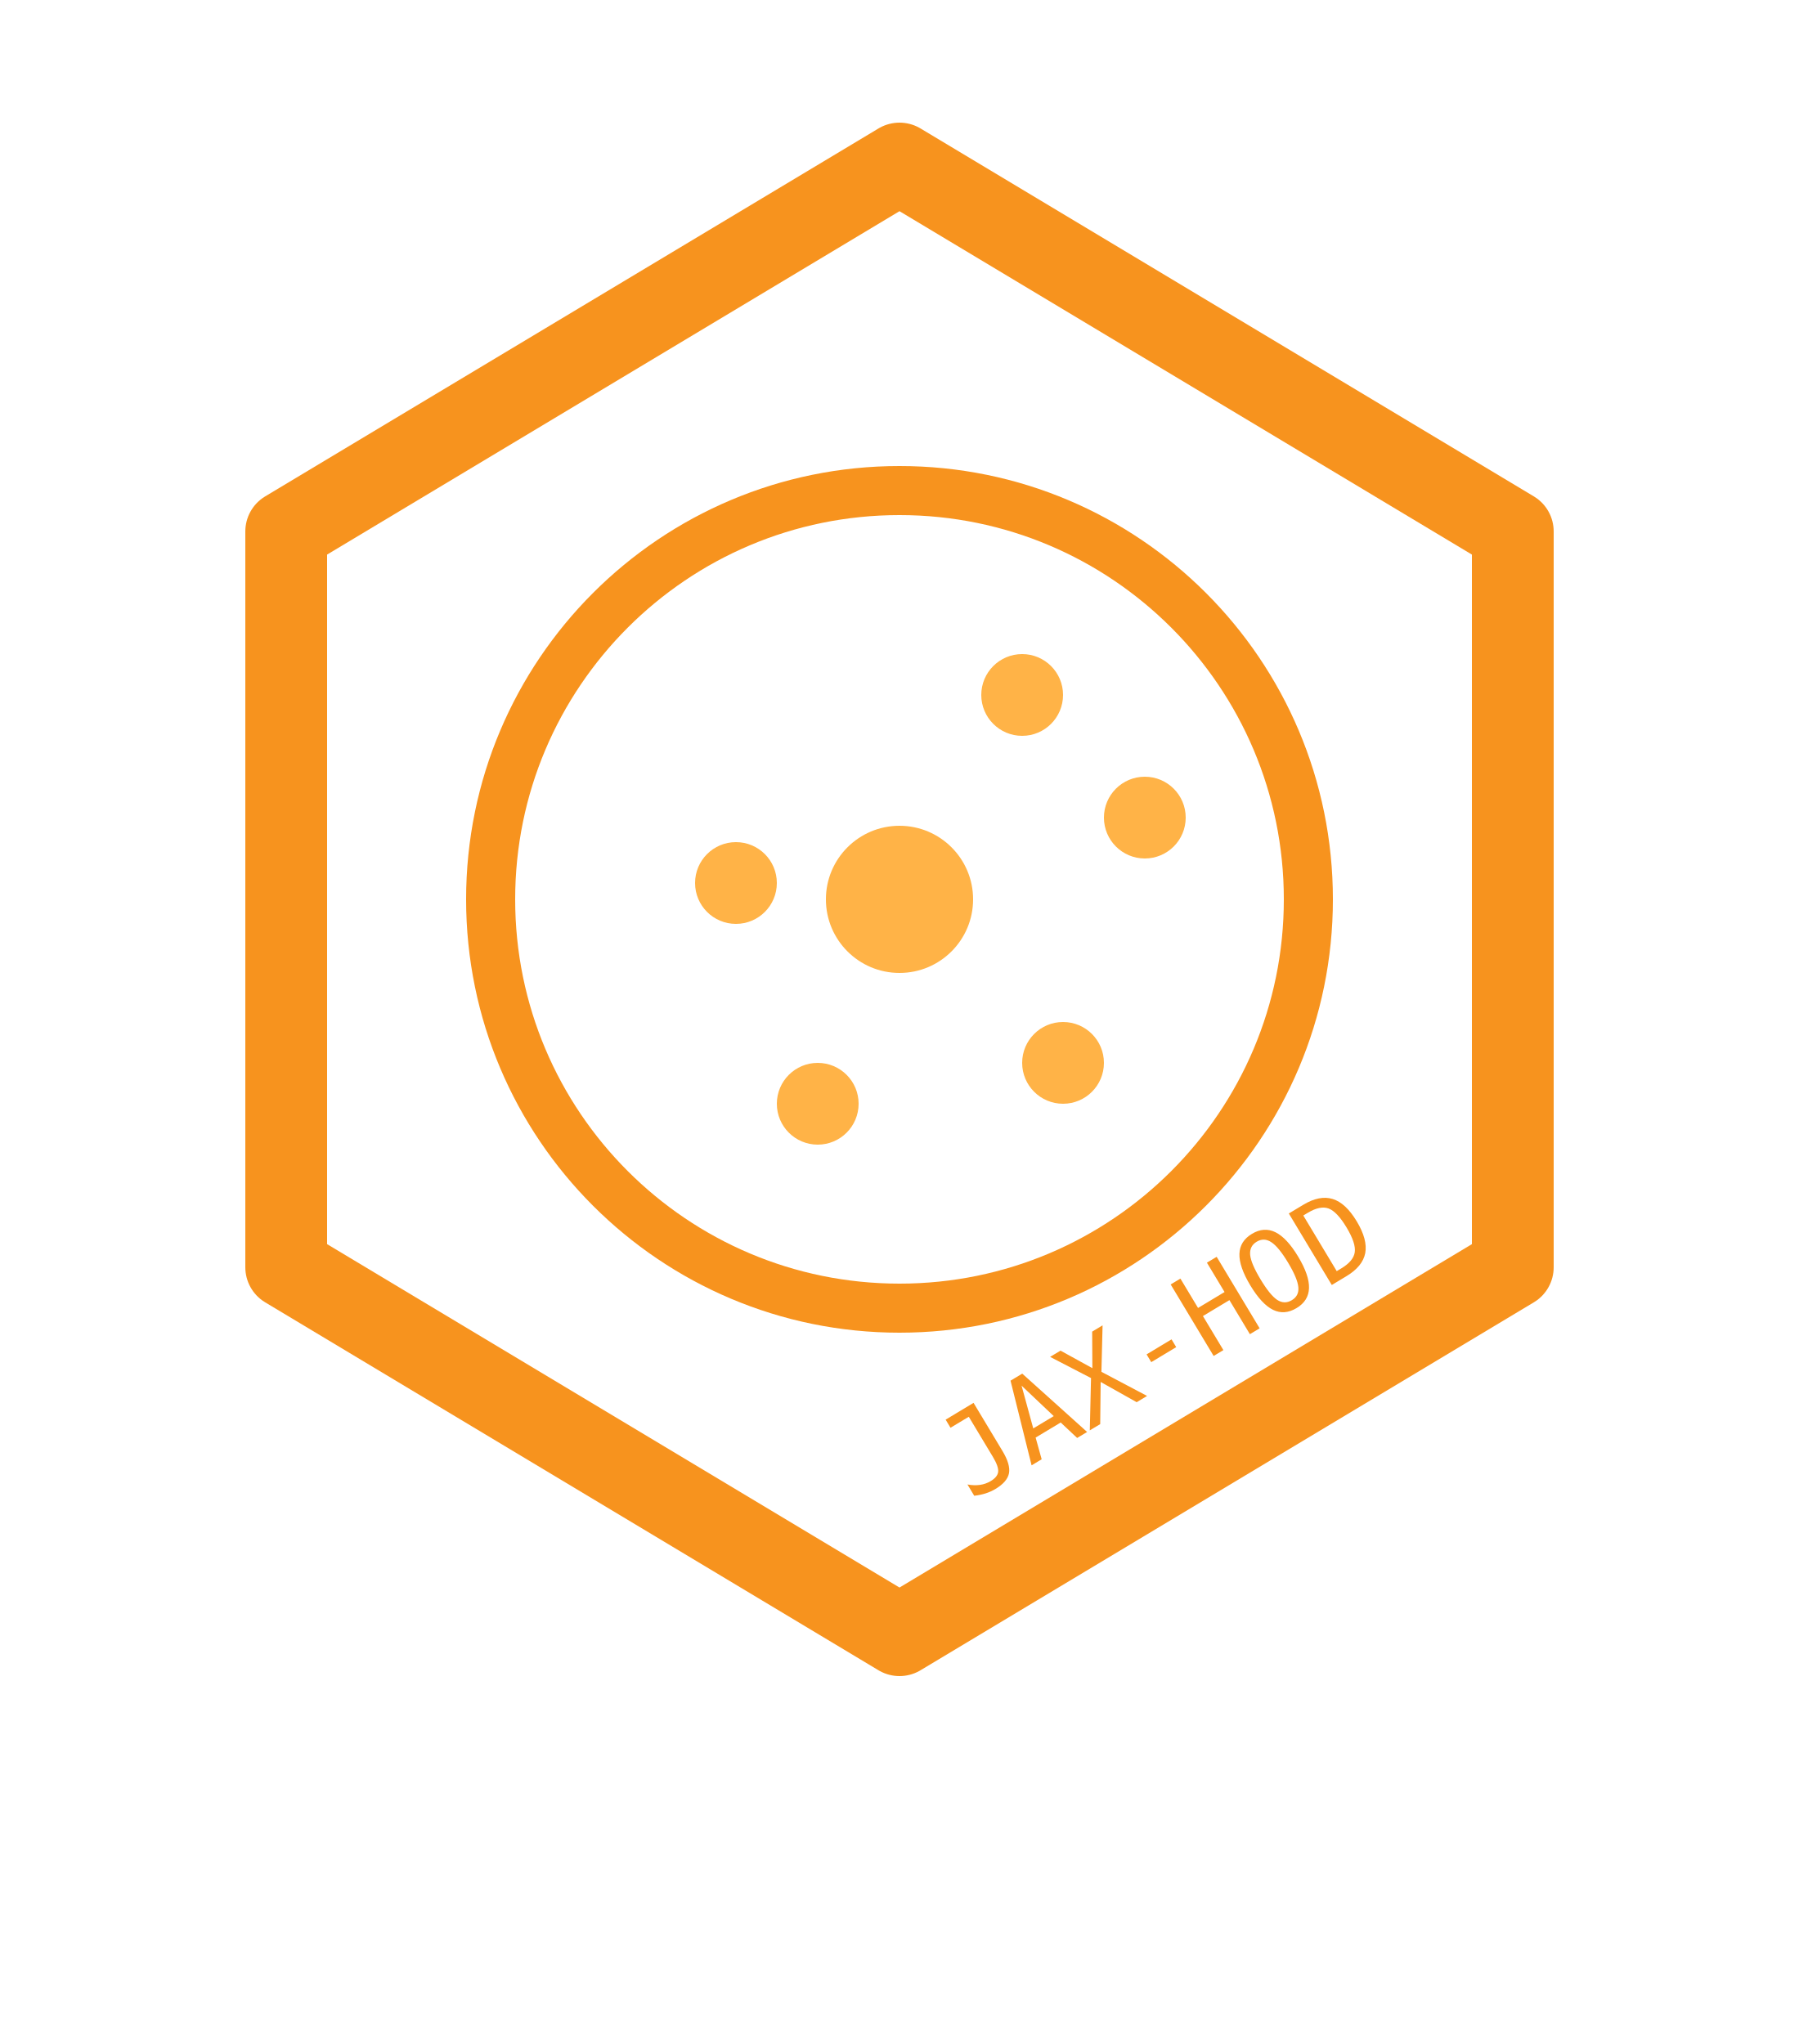
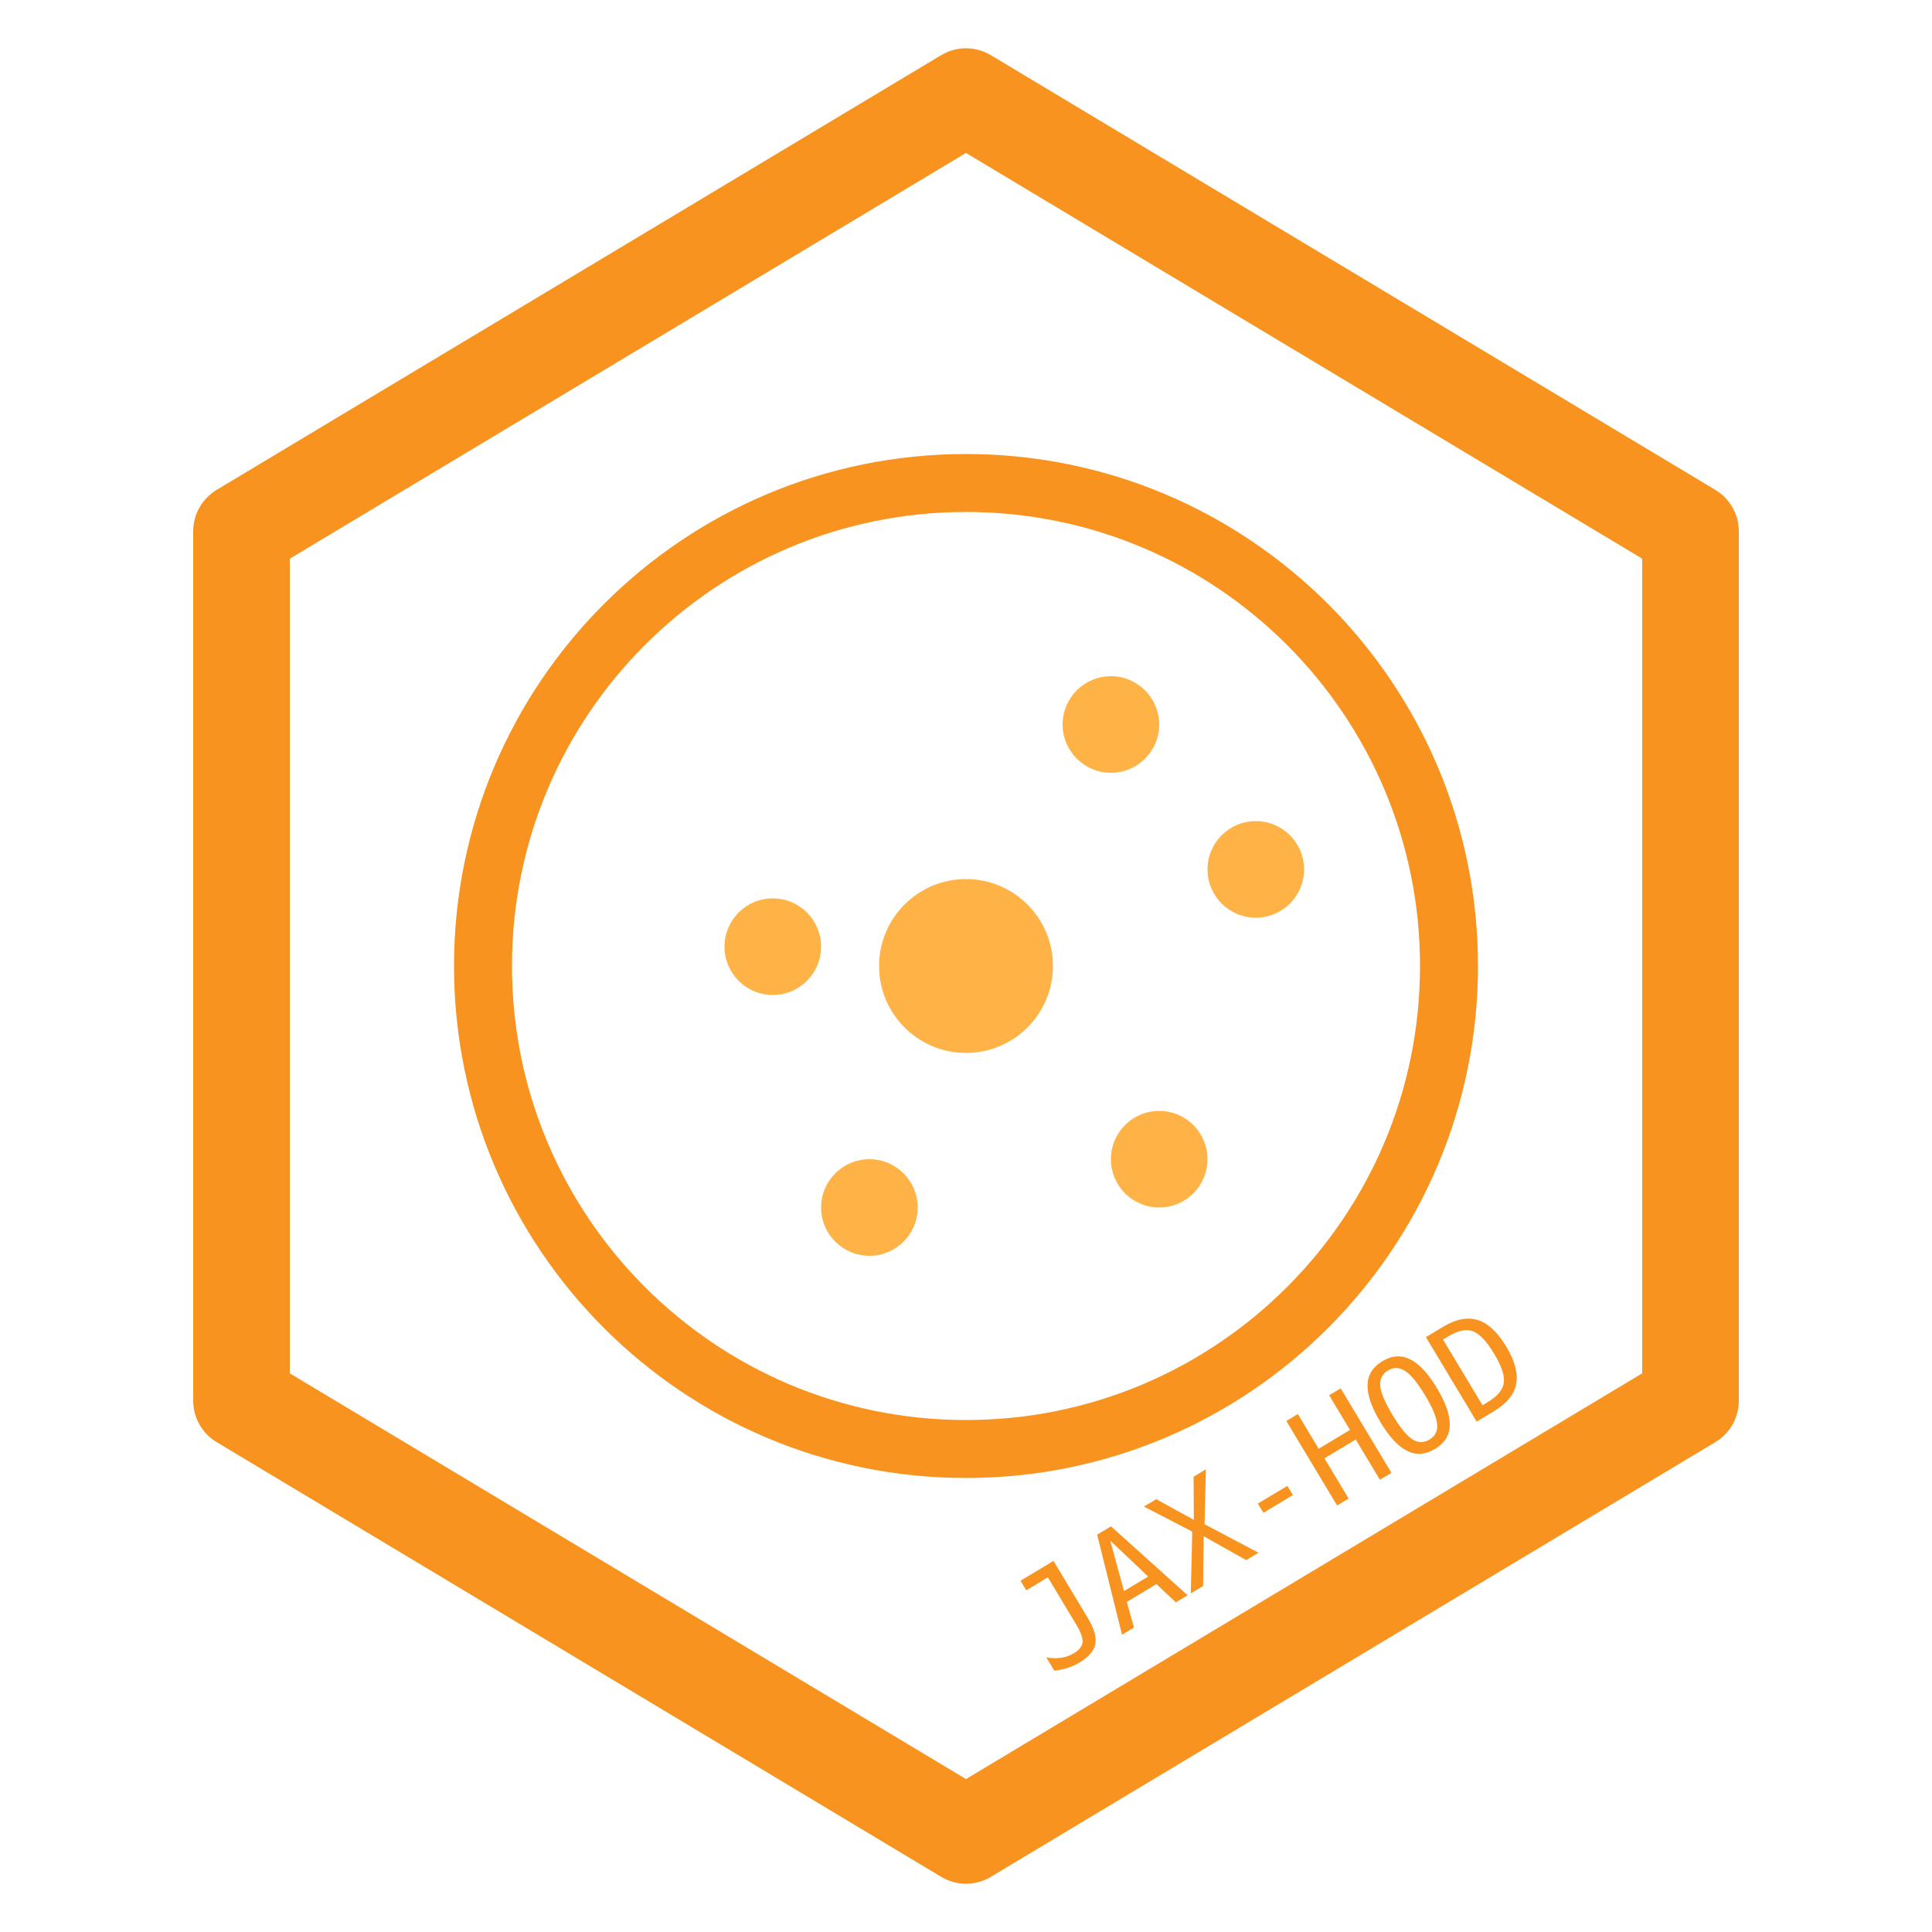
- <svg xmlns="http://www.w3.org/2000/svg" viewBox="0 0 220 250">
+ <svg xmlns="http://www.w3.org/2000/svg" viewBox="10 10 200 200">
  <polygon points="110,20 185,65 185,155 110,200 35,155 35,65" fill="none" stroke="#f7931e" stroke-width="10" stroke-linejoin="round" />
  <circle cx="110" cy="110" r="50" fill="none" stroke="#f7931e" stroke-width="6" />
  <circle cx="110" cy="110" r="9" fill="#ffb347" />
  <circle cx="140" cy="100" r="5" fill="#ffb347" />
  <circle cx="130" cy="130" r="5" fill="#ffb347" />
  <circle cx="100" cy="135" r="5" fill="#ffb347" />
  <circle cx="90" cy="108" r="5" fill="#ffb347" />
  <circle cx="125" cy="85" r="5" fill="#ffb347" />
  <text x="144" y="168.5" transform="rotate(-31 144 168.5)" text-anchor="middle" font-family="Monaco, Consolas, 'DejaVu Sans Mono', monospace" font-size="14" fill="#f7931e">
JAX-HOD
</text>
</svg>
